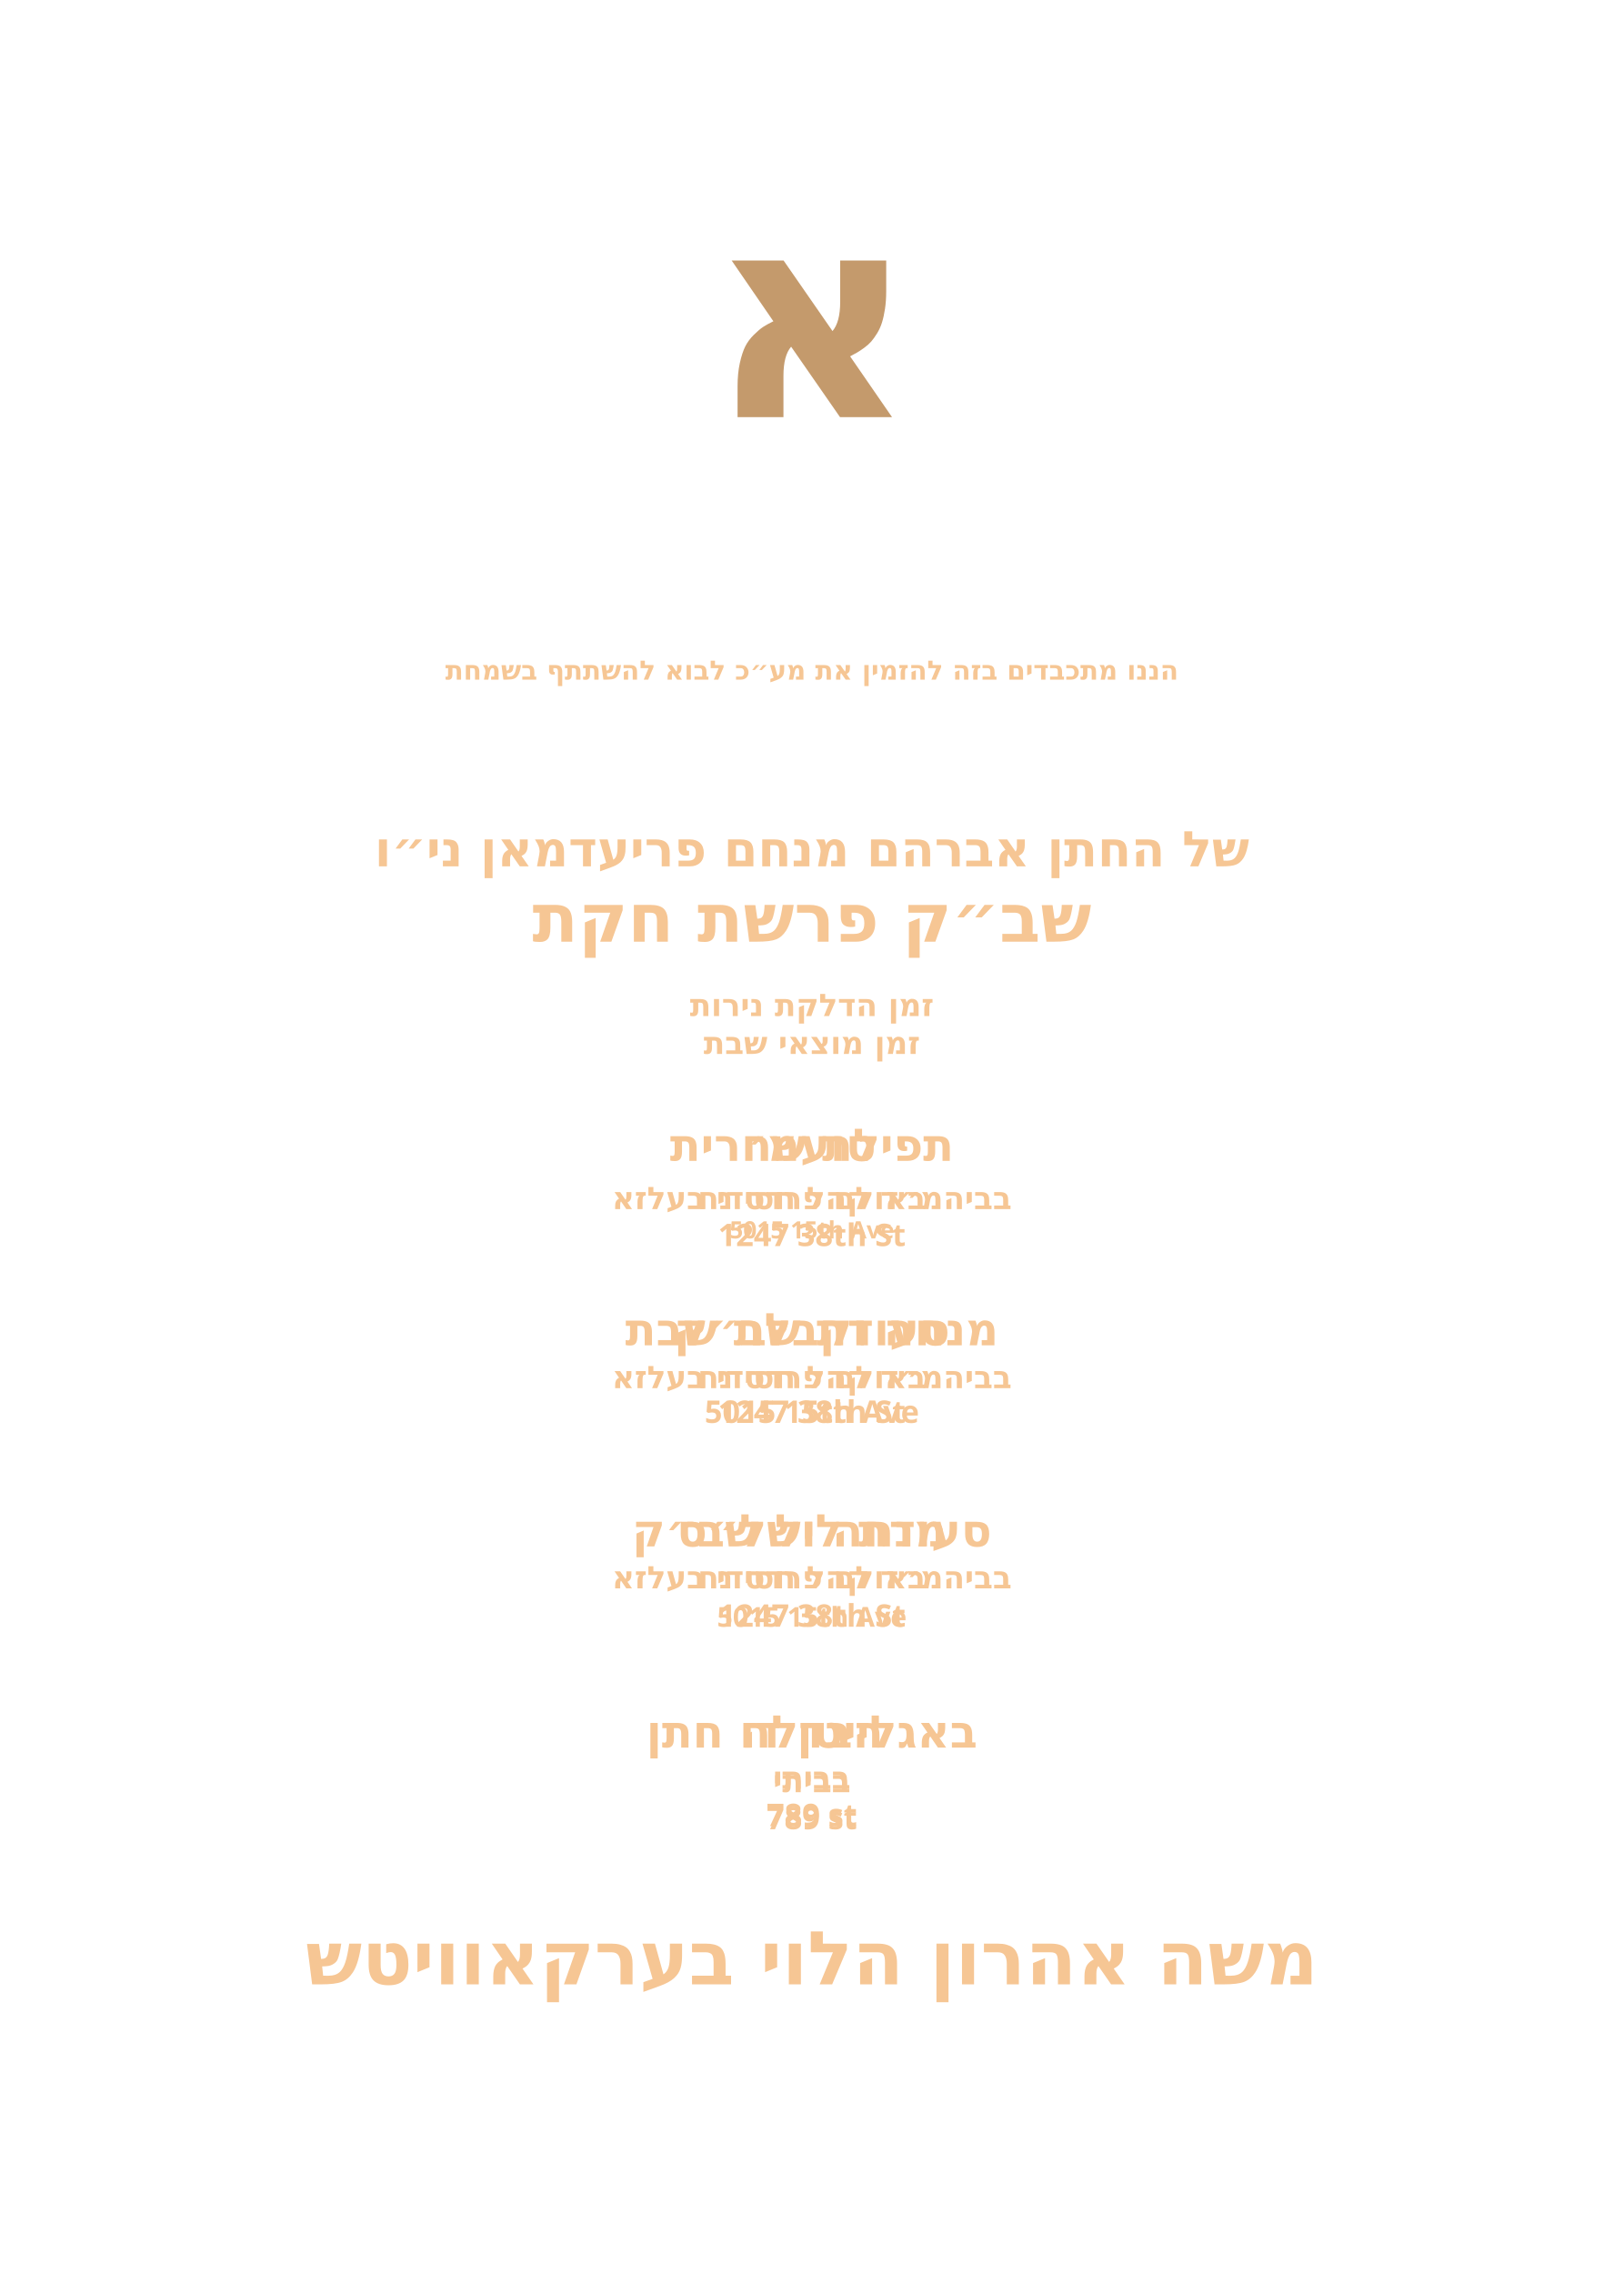
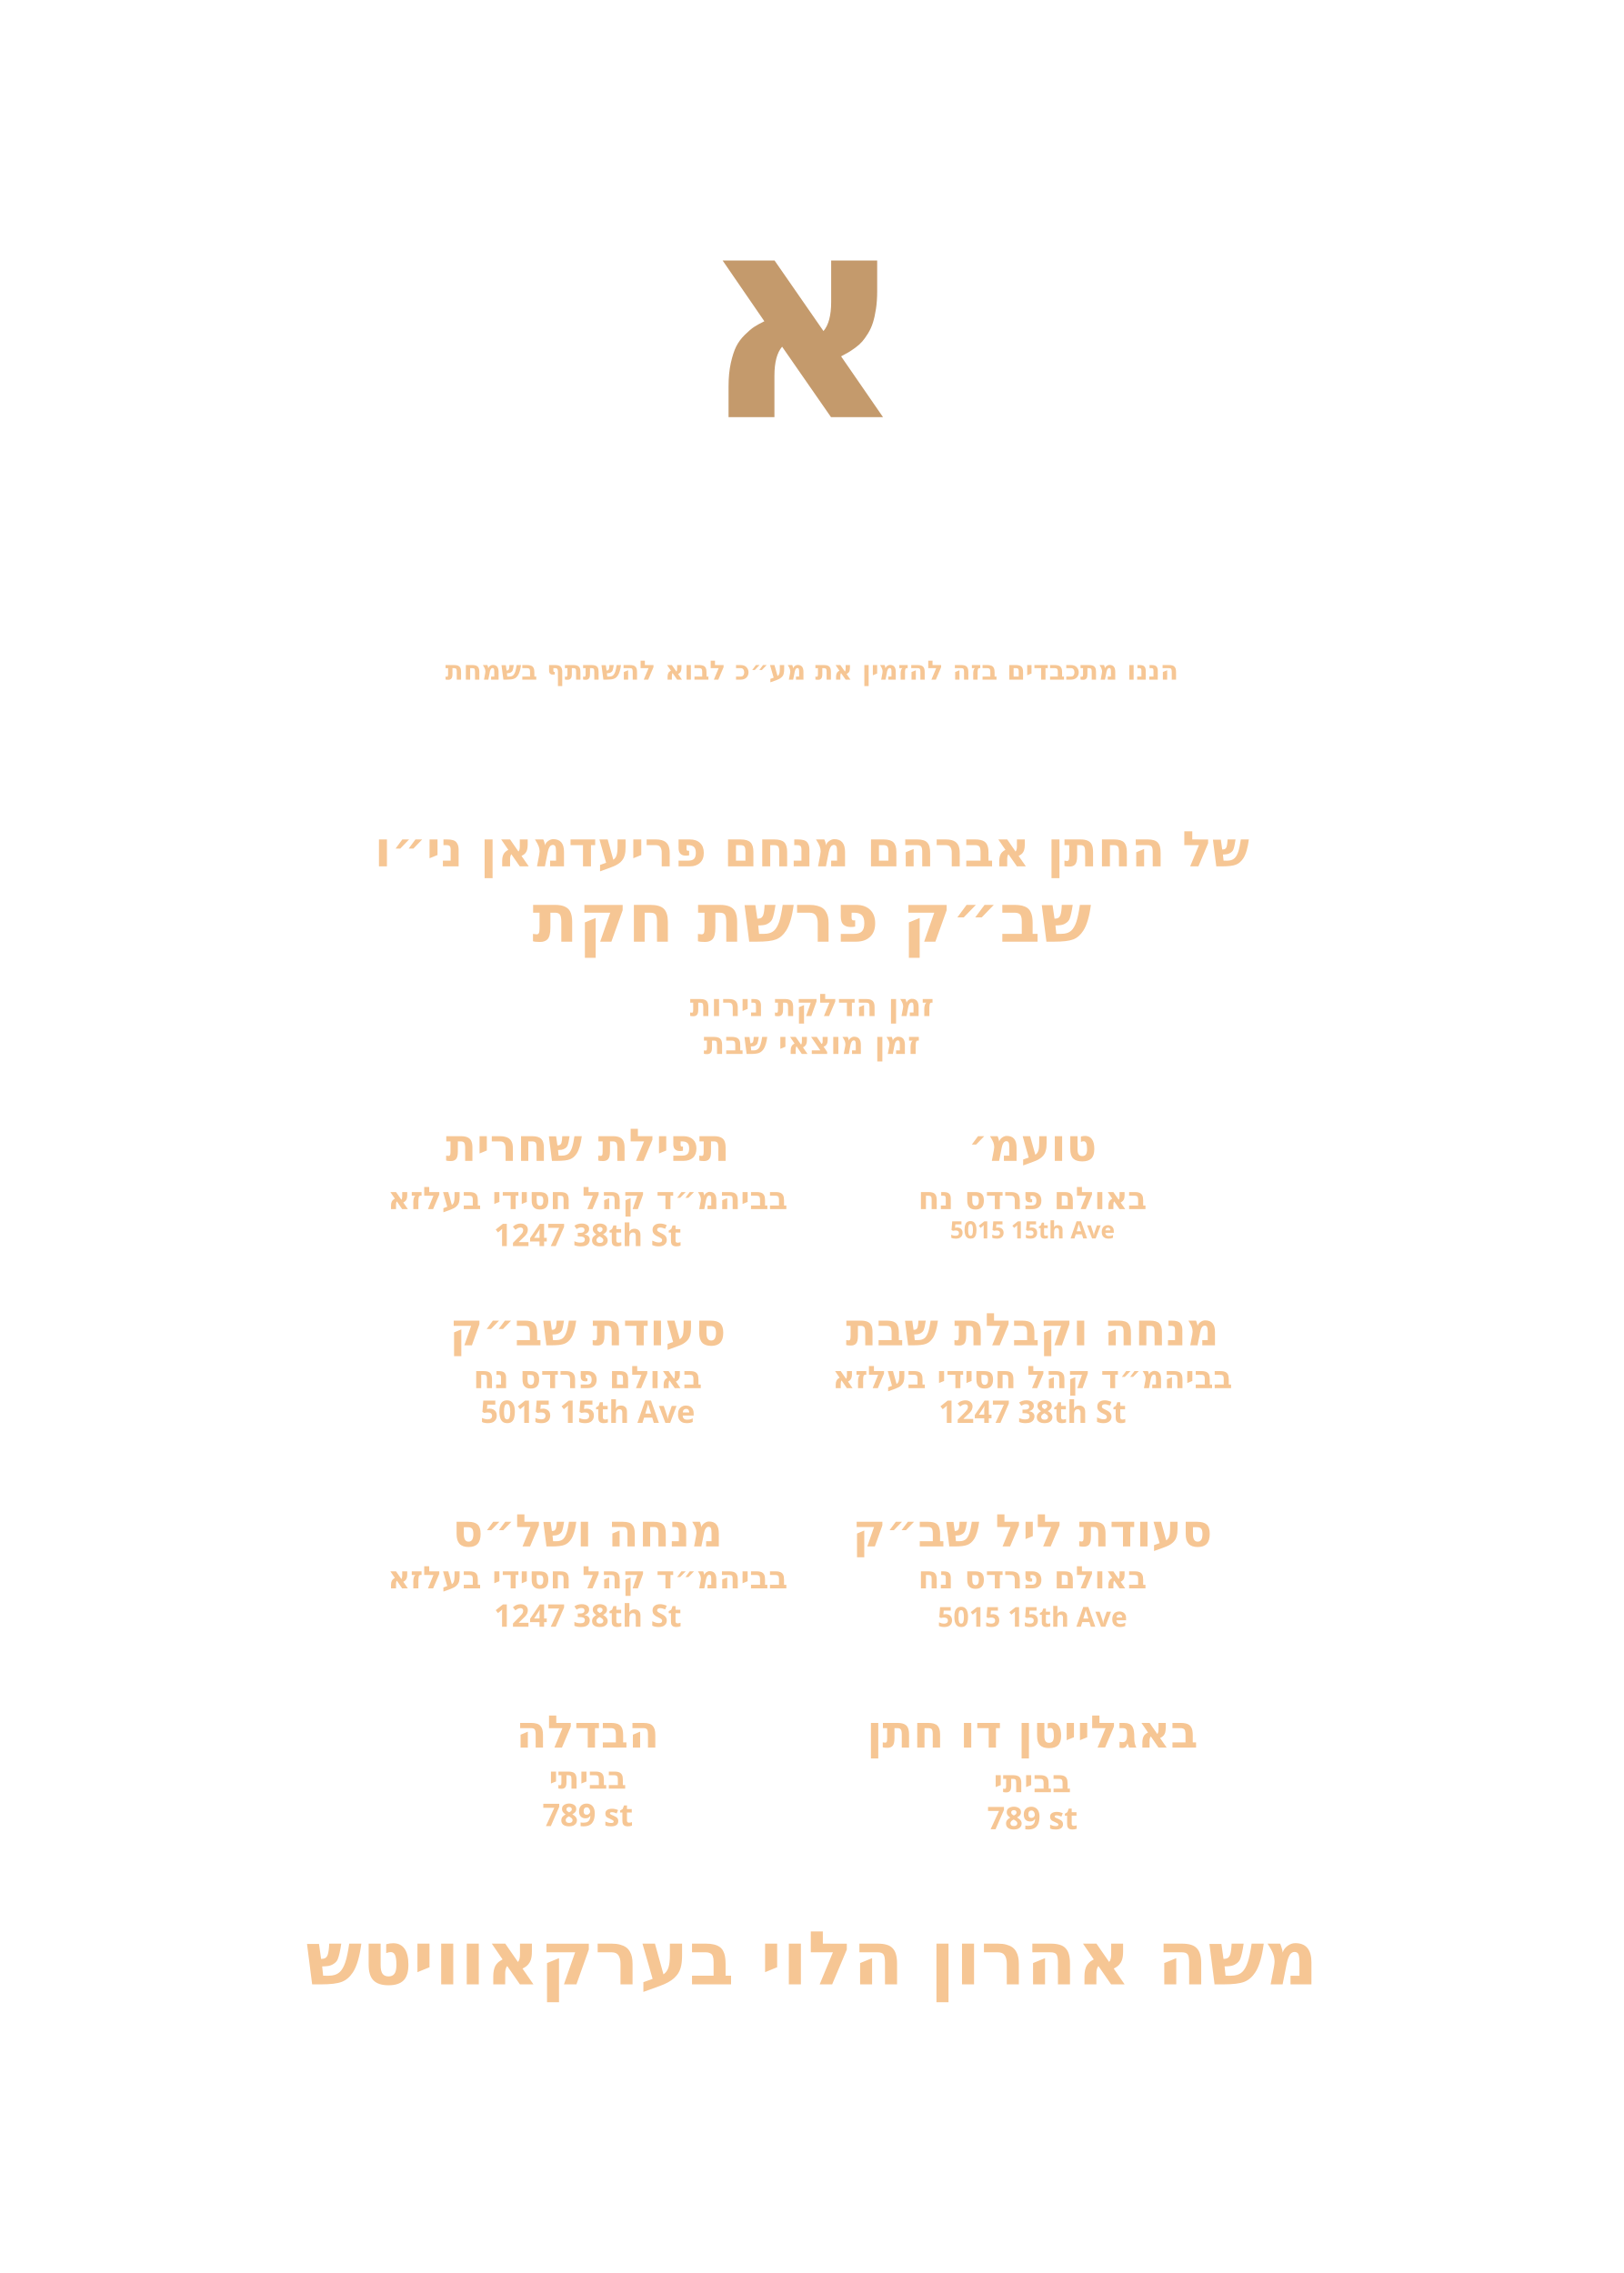
<svg xmlns="http://www.w3.org/2000/svg" id="Layer_1" data-name="Layer 1" viewBox="0 0 360 504">
  <g id="letter">
-     <text transform="translate(180 92.5)" fill="#c49a6c" font-family="Frank Ruhl Libre" font-weight="900" font-size="63.5" text-anchor="middle">
+     <text transform="translate(178 92.5)" fill="#c49a6c" font-family="Frank Ruhl Libre" font-weight="900" font-size="63.5" text-anchor="middle">
      <tspan x="0" y="0">א</tspan>
    </text>
  </g>
  <g id="text_1">
    <text transform="translate(180 150.7)" fill="#f6c694" font-family="Frank Ruhl Libre" font-weight="900" font-size="5.9" text-anchor="middle">
      <tspan x="0" y="0">הננו מתכבדים בזה להזמין את מע״כ לבוא להשתתף בשמחת</tspan>
    </text>
  </g>
  <g id="chusen*">
    <text transform="translate(180 192.1)" fill="#f6c694" font-family="Frank Ruhl Libre" font-weight="900" font-size="10.9" text-anchor="middle">
      <tspan x="0" y="0">של החתן אברהם מנחם פריעדמאן ני״ו</tspan>
    </text>
  </g>
  <g id="parsha*">
    <text transform="translate(180 208.8)" fill="#f6c694" font-family="Frank Ruhl Libre" font-weight="900" font-size="14.9" text-anchor="middle">
      <tspan x="0" y="0">שב״ק פרשת חקת</tspan>
    </text>
  </g>
  <g id="motzei*">
    <text transform="translate(180 233.7)" fill="#f6c694" font-family="Frank Ruhl Libre" font-weight="900" font-size="6.9" text-anchor="middle">
-       <tspan x="0" y="0">זמן מוצאי שבת </tspan>
+       <tspan x="0" y="0">זמן מוצאי שבת</tspan>
    </text>
  </g>
  <g id="hadlakat*">
    <text transform="translate(180 225.3)" fill="#f6c694" font-family="Frank Ruhl Libre" font-weight="900" font-size="6.9" text-anchor="middle">
-       <tspan x="0" y="0">זמן הדלקת נירות </tspan>
+       <tspan x="0" y="0">זמן הדלקת נירות</tspan>
    </text>
  </g>
  <g id="toamehu*">
-     <text transform="translate(180 257.4)" fill="#f6c694" font-family="Frank Ruhl Libre" font-weight="900" font-size="10" text-anchor="middle">
+     <text transform="translate(228.9 257.4)" fill="#f6c694" font-family="Frank Ruhl Libre" font-weight="900" font-size="10" text-anchor="middle">
      <tspan x="0" y="0">טועמ׳</tspan>
    </text>
  </g>
  <g id="toamehu_location*">
-     <text transform="translate(180 268.1)" fill="#f6c694" font-family="Frank Ruhl Libre" font-weight="900" font-size="6.9" text-anchor="middle">
+     <text transform="translate(228.9 268.1)" fill="#f6c694" font-family="Frank Ruhl Libre" font-weight="900" font-size="6.9" text-anchor="middle">
      <tspan x="0" y="0">באולם פרדס נח</tspan>
    </text>
  </g>
  <g id="toamehu_address*">
-     <text transform="translate(180 274.6)" fill="#f6c694" font-family="Frank Ruhl Libre" font-weight="900" font-size="5.3" text-anchor="middle">
+     <text transform="translate(228.9 274.6)" fill="#f6c694" font-family="Frank Ruhl Libre" font-weight="900" font-size="5.3" text-anchor="middle">
      <tspan x="0" y="0">5015 15th Ave</tspan>
    </text>
  </g>
  <g id="mincha*">
-     <text transform="translate(180 298.3)" fill="#f6c694" font-family="Frank Ruhl Libre" font-weight="900" font-size="10" text-anchor="middle">
+     <text transform="translate(228.9 298.3)" fill="#f6c694" font-family="Frank Ruhl Libre" font-weight="900" font-size="10" text-anchor="middle">
      <tspan x="0" y="0">מנחה וקבלת שבת</tspan>
    </text>
  </g>
  <g id="mincha_location*">
-     <text transform="translate(180 307.8)" fill="#f6c694" font-family="Frank Ruhl Libre" font-weight="900" font-size="6.9" text-anchor="middle">
+     <text transform="translate(228.9 307.8)" fill="#f6c694" font-family="Frank Ruhl Libre" font-weight="900" font-size="6.9" text-anchor="middle">
      <tspan x="0" y="0">בביהמ״ד קהל חסידי בעלזא</tspan>
    </text>
  </g>
  <g id="mincha_address*">
-     <text transform="translate(180 315.5)" fill="#f6c694" font-family="Frank Ruhl Libre" font-weight="900" font-size="6.9" text-anchor="middle">
+     <text transform="translate(228.9 315.5)" fill="#f6c694" font-family="Frank Ruhl Libre" font-weight="900" font-size="6.9" text-anchor="middle">
      <tspan x="0" y="0">1247 38th St</tspan>
    </text>
  </g>
  <g id="night_meal*">
-     <text transform="translate(180 342.9)" fill="#f6c694" font-family="Frank Ruhl Libre" font-weight="900" font-size="10" text-anchor="middle">
+     <text transform="translate(228.9 342.9)" fill="#f6c694" font-family="Frank Ruhl Libre" font-weight="900" font-size="10" text-anchor="middle">
      <tspan x="0" y="0">סעודת ליל שב״ק</tspan>
    </text>
  </g>
  <g id="night_meal_location*">
-     <text transform="translate(180 352.2)" fill="#f6c694" font-family="Frank Ruhl Libre" font-weight="900" font-size="6.9" text-anchor="middle">
+     <text transform="translate(228.9 352.2)" fill="#f6c694" font-family="Frank Ruhl Libre" font-weight="900" font-size="6.9" text-anchor="middle">
      <tspan x="0" y="0">באולם פרדס נח</tspan>
    </text>
  </g>
  <g id="night_meal_address*">
-     <text transform="translate(180 360.7)" fill="#f6c694" font-family="Heebo" font-weight="600" font-size="6.1" text-anchor="middle">
+     <text transform="translate(228.9 360.7)" fill="#f6c694" font-family="Heebo" font-weight="600" font-size="6.1" text-anchor="middle">
      <tspan x="0" y="0">5015 15th Ave</tspan>
    </text>
  </g>
  <g id="bagleiten*">
-     <text transform="translate(180 387.5)" fill="#f6c694" font-family="Frank Ruhl Libre" font-weight="900" font-size="10" text-anchor="middle">
+     <text transform="translate(228.9 387.5)" fill="#f6c694" font-family="Frank Ruhl Libre" font-weight="900" font-size="10" text-anchor="middle">
      <tspan x="0" y="0">באגלייטן דו חתן</tspan>
    </text>
  </g>
  <g id="bagleiten_location*">
-     <text transform="translate(180 397.4)" fill="#f6c694" font-family="Frank Ruhl Libre" font-weight="900" font-size="6.9" text-anchor="middle">
+     <text transform="translate(228.9 397.4)" fill="#f6c694" font-family="Frank Ruhl Libre" font-weight="900" font-size="6.9" text-anchor="middle">
      <tspan x="0" y="0">בביתי</tspan>
    </text>
  </g>
  <g id="bagleiten_address*">
-     <text transform="translate(180 405.6)" fill="#f6c694" font-family="Frank Ruhl Libre" font-weight="900" font-size="6.9" text-anchor="middle">
+     <text transform="translate(228.9 405.6)" fill="#f6c694" font-family="Frank Ruhl Libre" font-weight="900" font-size="6.9" text-anchor="middle">
      <tspan x="0" y="0">789 st</tspan>
    </text>
  </g>
  <g id="shachrit*">
-     <text transform="translate(180 257.4)" fill="#f6c694" font-family="Frank Ruhl Libre" font-weight="900" font-size="10" text-anchor="middle">
+     <text transform="translate(130.3 257.4)" fill="#f6c694" font-family="Frank Ruhl Libre" font-weight="900" font-size="10" text-anchor="middle">
      <tspan x="0" y="0">תפילת שחרית</tspan>
    </text>
  </g>
  <g id="shachrit_location*">
-     <text transform="translate(180 268.1)" fill="#f6c694" font-family="Frank Ruhl Libre" font-weight="900" font-size="6.9" text-anchor="middle">
+     <text transform="translate(130.3 268.1)" fill="#f6c694" font-family="Frank Ruhl Libre" font-weight="900" font-size="6.9" text-anchor="middle">
      <tspan x="0" y="0">בביהמ״ד קהל חסידי בעלזא</tspan>
    </text>
  </g>
  <g id="shachrit_address*">
-     <text transform="translate(180 276.3)" fill="#f6c694" font-family="Frank Ruhl Libre" font-weight="900" font-size="6.9" text-anchor="middle">
+     <text transform="translate(130.3 276.3)" fill="#f6c694" font-family="Frank Ruhl Libre" font-weight="900" font-size="6.9" text-anchor="middle">
      <tspan x="0" y="0">1247 38th St</tspan>
    </text>
  </g>
  <g id="morning_meal*">
-     <text transform="translate(180 298.3)" fill="#f6c694" font-family="Frank Ruhl Libre" font-weight="900" font-size="10" text-anchor="middle">
+     <text transform="translate(130.3 298.3)" fill="#f6c694" font-family="Frank Ruhl Libre" font-weight="900" font-size="10" text-anchor="middle">
      <tspan x="0" y="0">סעודת שב״ק</tspan>
    </text>
  </g>
  <g id="morning_meal_location*">
-     <text transform="translate(180 307.8)" fill="#f6c694" font-family="Frank Ruhl Libre" font-weight="900" font-size="6.9" text-anchor="middle">
+     <text transform="translate(130.3 307.8)" fill="#f6c694" font-family="Frank Ruhl Libre" font-weight="900" font-size="6.9" text-anchor="middle">
      <tspan x="0" y="0">באולם פרדס נח</tspan>
    </text>
  </g>
  <g id="morning_meal_address*">
-     <text transform="translate(180 315.5)" fill="#f6c694" font-family="Frank Ruhl Libre" font-weight="900" font-size="6.9" text-anchor="middle">
+     <text transform="translate(130.3 315.5)" fill="#f6c694" font-family="Frank Ruhl Libre" font-weight="900" font-size="6.9" text-anchor="middle">
      <tspan x="0" y="0">5015 15th Ave</tspan>
    </text>
  </g>
  <g id="shaleshseudos*">
-     <text transform="translate(180 342.9)" fill="#f6c694" font-family="Frank Ruhl Libre" font-weight="900" font-size="10" text-anchor="middle">
+     <text transform="translate(130.3 342.9)" fill="#f6c694" font-family="Frank Ruhl Libre" font-weight="900" font-size="10" text-anchor="middle">
      <tspan x="0" y="0">מנחה ושל״ס</tspan>
    </text>
  </g>
  <g id="shaleshseudos_location*">
-     <text transform="translate(180 352.2)" fill="#f6c694" font-family="Frank Ruhl Libre" font-weight="900" font-size="6.9" text-anchor="middle">
+     <text transform="translate(130.3 352.2)" fill="#f6c694" font-family="Frank Ruhl Libre" font-weight="900" font-size="6.9" text-anchor="middle">
      <tspan x="0" y="0">בביהמ״ד קהל חסידי בעלזא</tspan>
    </text>
  </g>
  <g id="shaleshseudos_address*">
-     <text transform="translate(180 360.7)" fill="#f6c694" font-family="Frank Ruhl Libre" font-weight="900" font-size="6.9" text-anchor="middle">
+     <text transform="translate(130.3 360.7)" fill="#f6c694" font-family="Frank Ruhl Libre" font-weight="900" font-size="6.9" text-anchor="middle">
      <tspan x="0" y="0">1247 38th St</tspan>
    </text>
  </g>
  <g id="havdala*">
-     <text transform="translate(180 387.5)" fill="#f6c694" font-family="Frank Ruhl Libre" font-weight="900" font-size="10" text-anchor="middle">
+     <text transform="translate(130.3 387.5)" fill="#f6c694" font-family="Frank Ruhl Libre" font-weight="900" font-size="10" text-anchor="middle">
      <tspan x="0" y="0">הבדלה</tspan>
    </text>
  </g>
  <g id="havdala_location*">
-     <text transform="translate(180 396.6)" fill="#f6c694" font-family="Frank Ruhl Libre" font-weight="900" font-size="6.9" text-anchor="middle">
+     <text transform="translate(130.3 396.6)" fill="#f6c694" font-family="Frank Ruhl Libre" font-weight="900" font-size="6.9" text-anchor="middle">
      <tspan x="0" y="0">בביתי</tspan>
    </text>
  </g>
  <g id="havdala_address*">
-     <text transform="translate(180 404.9)" fill="#f6c694" font-family="Frank Ruhl Libre" font-weight="900" font-size="6.9" text-anchor="middle">
+     <text transform="translate(130.3 404.9)" fill="#f6c694" font-family="Frank Ruhl Libre" font-weight="900" font-size="6.9" text-anchor="middle">
      <tspan x="0" y="0">789 st</tspan>
    </text>
  </g>
  <g id="host_name*">
    <text transform="translate(180 440)" fill="#f6c694" font-family="Frank Ruhl Libre" font-weight="900" font-size="16.5" text-anchor="middle">
      <tspan x="0" y="0">משה אהרון הלוי בערקאוויטש</tspan>
    </text>
  </g>
</svg>
